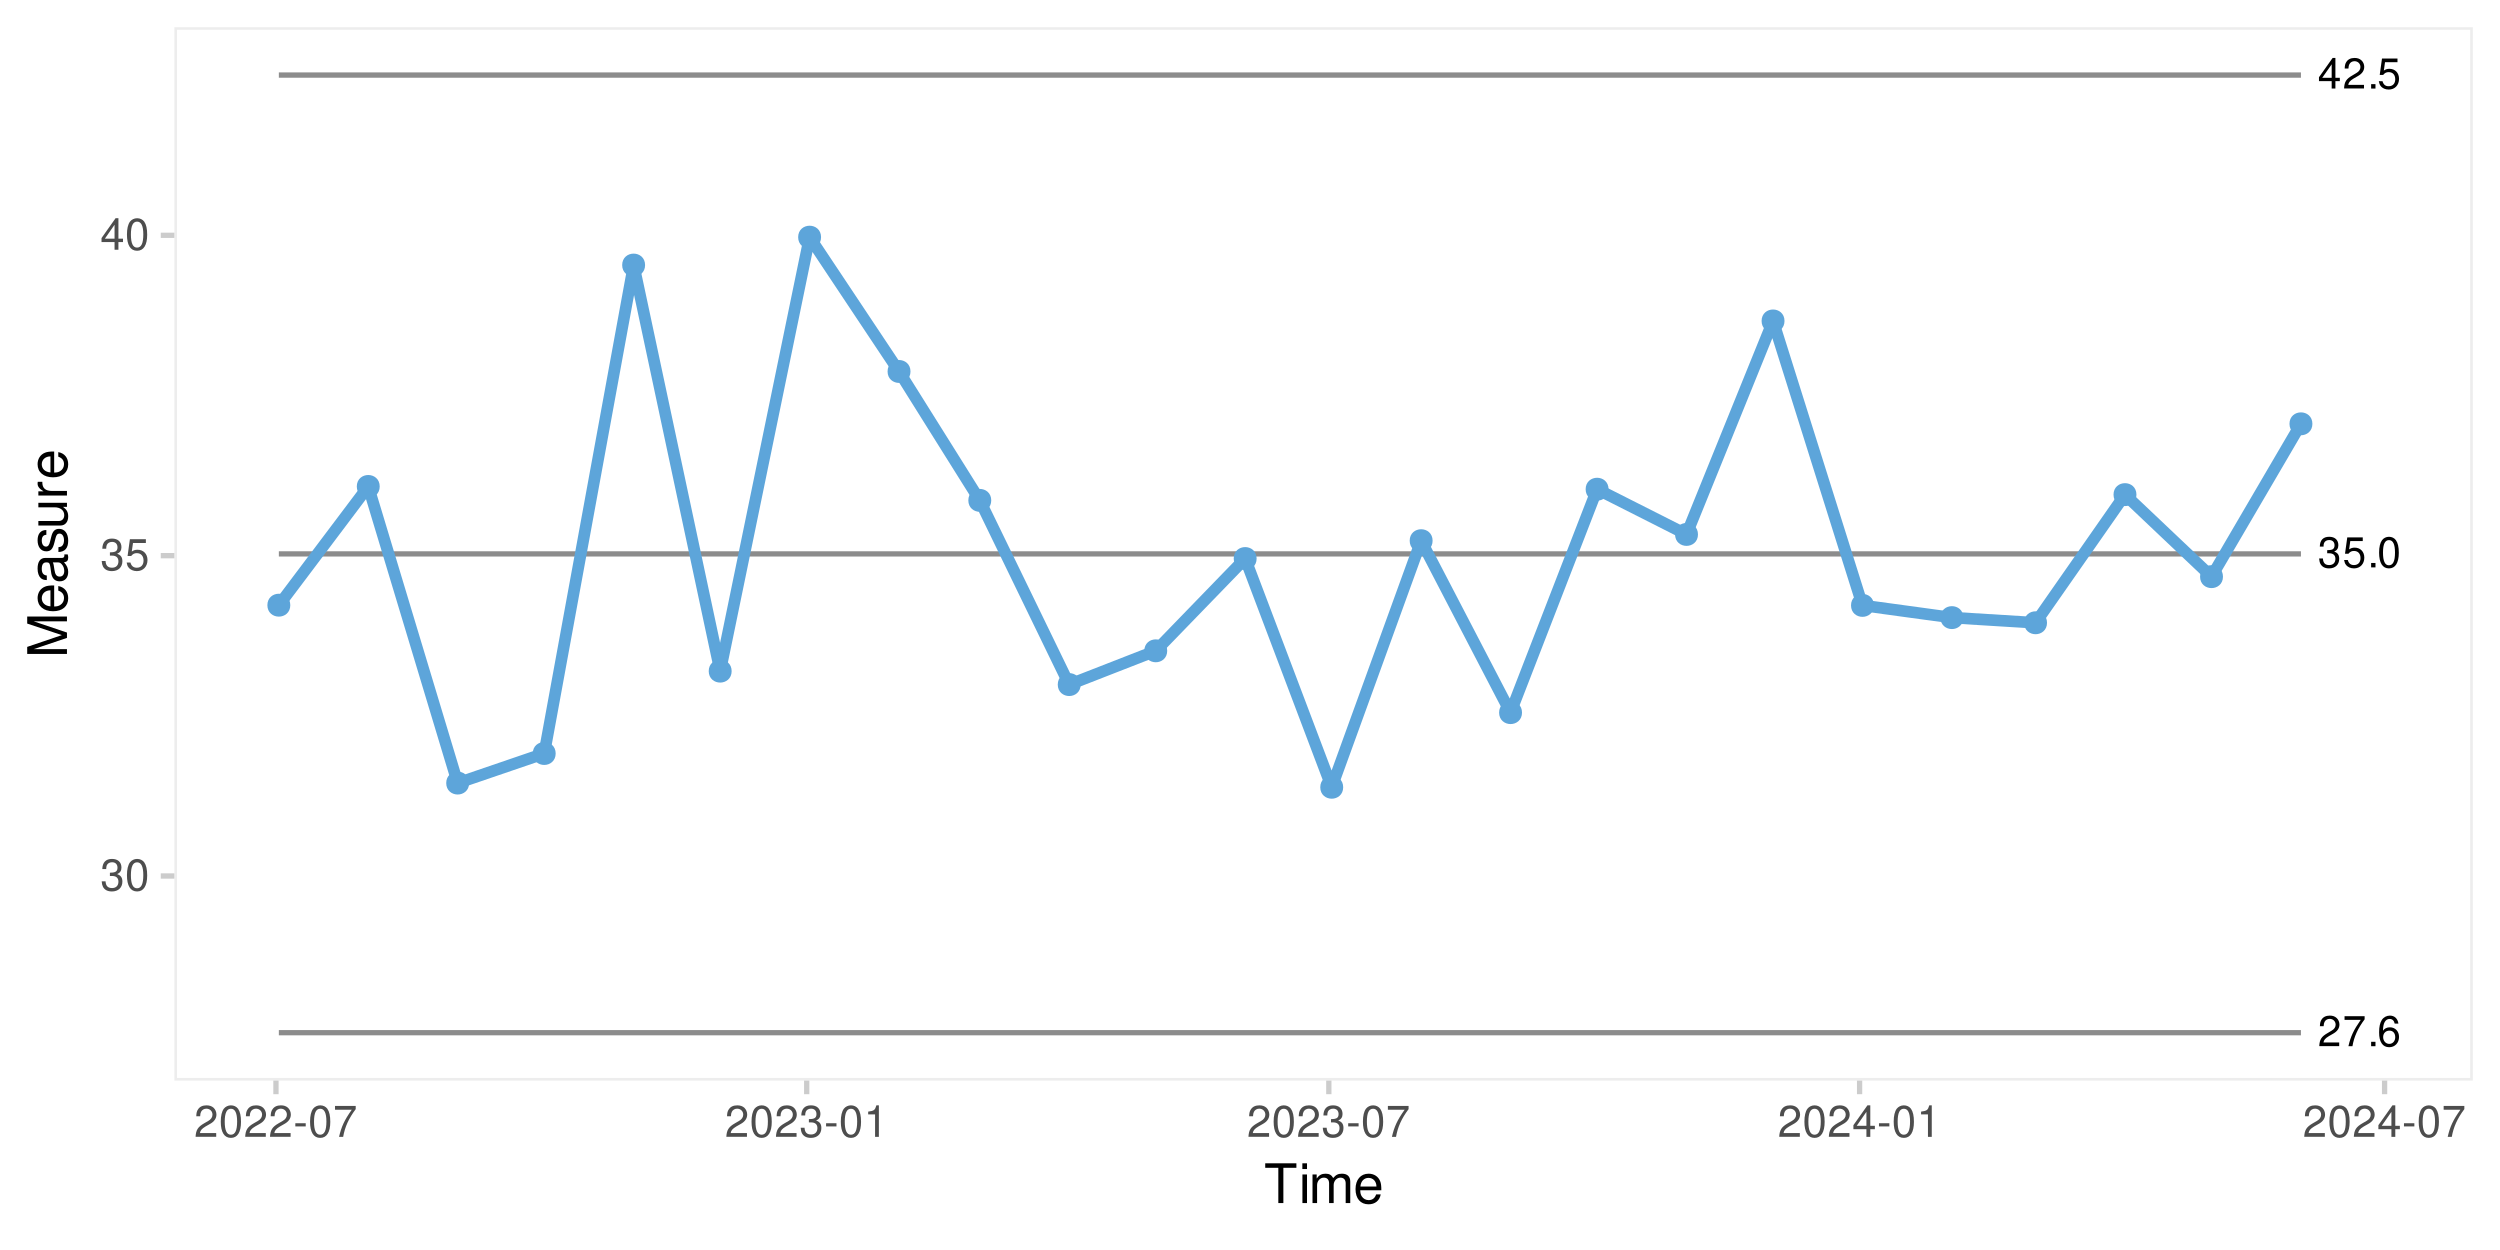
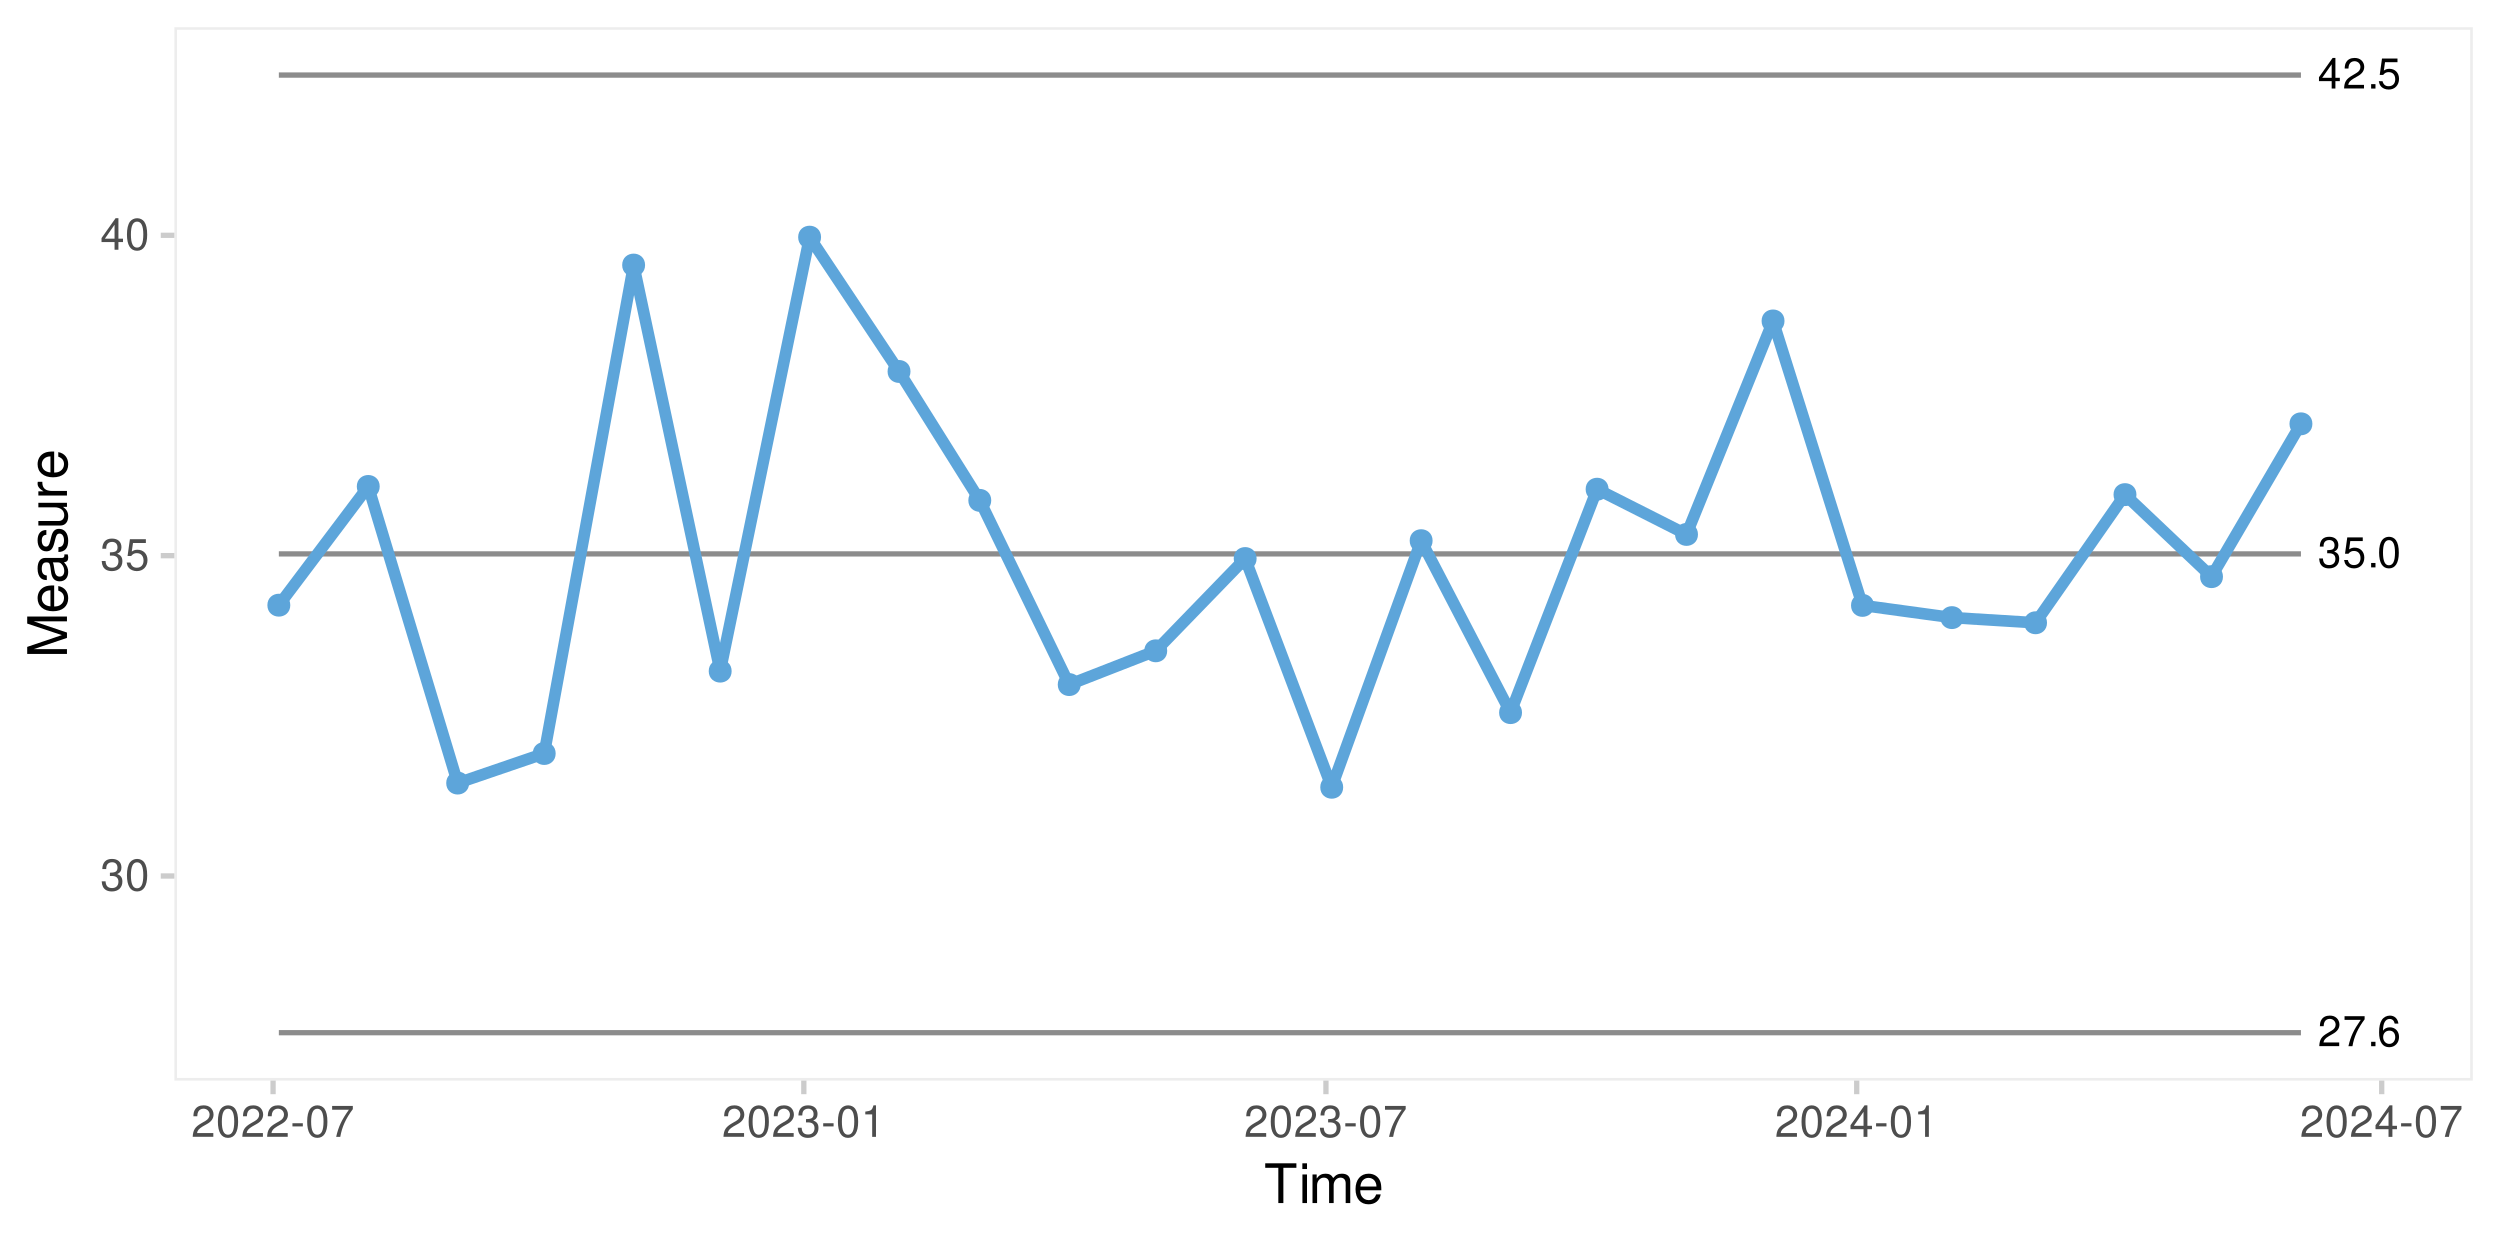
<svg xmlns="http://www.w3.org/2000/svg" xmlns:xlink="http://www.w3.org/1999/xlink" width="504pt" height="252pt" viewBox="0 0 504 252" version="1.1">
  <defs>
    <g>
      <symbol overflow="visible" id="glyph0-0">
        <path style="stroke:none;" d="" />
      </symbol>
      <symbol overflow="visible" id="glyph0-1">
        <path style="stroke:none;" d="M 4.312 -0.75 L 1.141 -0.75 C 1.219 -1.25 1.484 -1.578 2.234 -2.031 L 3.078 -2.516 C 3.922 -2.984 4.359 -3.609 4.359 -4.375 C 4.359 -4.875 4.156 -5.359 3.797 -5.688 C 3.438 -6.016 3 -6.172 2.422 -6.172 C 1.656 -6.172 1.078 -5.891 0.75 -5.359 C 0.531 -5.047 0.438 -4.656 0.422 -4.031 L 1.172 -4.031 C 1.203 -4.453 1.25 -4.703 1.359 -4.906 C 1.547 -5.281 1.938 -5.516 2.391 -5.516 C 3.078 -5.516 3.594 -5.016 3.594 -4.344 C 3.594 -3.859 3.312 -3.422 2.766 -3.125 L 1.984 -2.656 C 0.719 -1.938 0.359 -1.359 0.297 -0.016 L 4.312 -0.016 Z M 4.312 -0.75 " />
      </symbol>
      <symbol overflow="visible" id="glyph0-2">
        <path style="stroke:none;" d="M 4.438 -6.047 L 0.391 -6.047 L 0.391 -5.312 L 3.656 -5.312 C 2.219 -3.25 1.625 -1.984 1.172 0 L 1.984 0 C 2.312 -1.938 3.078 -3.594 4.438 -5.422 Z M 4.438 -6.047 " />
      </symbol>
      <symbol overflow="visible" id="glyph0-3">
        <path style="stroke:none;" d="M 1.625 -0.891 L 0.75 -0.891 L 0.75 0 L 1.625 0 Z M 1.625 -0.891 " />
      </symbol>
      <symbol overflow="visible" id="glyph0-4">
        <path style="stroke:none;" d="M 4.25 -4.562 C 4.109 -5.578 3.453 -6.172 2.531 -6.172 C 1.875 -6.172 1.266 -5.844 0.906 -5.297 C 0.531 -4.688 0.359 -3.938 0.359 -2.812 C 0.359 -1.781 0.516 -1.125 0.875 -0.578 C 1.203 -0.062 1.734 0.203 2.391 0.203 C 3.547 0.203 4.375 -0.672 4.375 -1.875 C 4.375 -3 3.609 -3.812 2.531 -3.812 C 1.922 -3.812 1.453 -3.578 1.141 -3.125 C 1.141 -4.656 1.625 -5.5 2.484 -5.5 C 3.016 -5.5 3.375 -5.156 3.5 -4.562 Z M 2.438 -3.141 C 3.156 -3.141 3.609 -2.625 3.609 -1.812 C 3.609 -1.031 3.094 -0.469 2.406 -0.469 C 1.703 -0.469 1.172 -1.062 1.172 -1.844 C 1.172 -2.609 1.688 -3.141 2.438 -3.141 Z M 2.438 -3.141 " />
      </symbol>
      <symbol overflow="visible" id="glyph0-5">
        <path style="stroke:none;" d="M 2.797 -1.5 L 2.797 0 L 3.547 0 L 3.547 -1.5 L 4.438 -1.5 L 4.438 -2.172 L 3.547 -2.172 L 3.547 -6.172 L 2.984 -6.172 L 0.234 -2.281 L 0.234 -1.5 Z M 2.797 -2.172 L 0.891 -2.172 L 2.797 -4.891 Z M 2.797 -2.172 " />
      </symbol>
      <symbol overflow="visible" id="glyph0-6">
        <path style="stroke:none;" d="M 4.062 -6.047 L 0.938 -6.047 L 0.484 -2.75 L 1.172 -2.75 C 1.531 -3.172 1.812 -3.312 2.297 -3.312 C 3.109 -3.312 3.609 -2.766 3.609 -1.875 C 3.609 -1 3.109 -0.469 2.281 -0.469 C 1.625 -0.469 1.234 -0.797 1.047 -1.484 L 0.297 -1.484 C 0.406 -0.984 0.484 -0.75 0.672 -0.531 C 1 -0.062 1.625 0.203 2.297 0.203 C 3.531 0.203 4.375 -0.688 4.375 -1.969 C 4.375 -3.172 3.578 -3.984 2.422 -3.984 C 2 -3.984 1.656 -3.875 1.312 -3.625 L 1.547 -5.312 L 4.062 -5.312 Z M 4.062 -6.047 " />
      </symbol>
      <symbol overflow="visible" id="glyph0-7">
        <path style="stroke:none;" d="M 1.891 -2.844 L 2.297 -2.844 C 3.109 -2.844 3.547 -2.453 3.547 -1.719 C 3.547 -0.938 3.078 -0.469 2.297 -0.469 C 1.469 -0.469 1.078 -0.891 1.031 -1.797 L 0.266 -1.797 C 0.312 -1.297 0.391 -0.969 0.531 -0.703 C 0.859 -0.109 1.438 0.203 2.266 0.203 C 3.516 0.203 4.312 -0.547 4.312 -1.719 C 4.312 -2.516 4.016 -2.938 3.297 -3.188 C 3.859 -3.422 4.141 -3.844 4.141 -4.469 C 4.141 -5.531 3.453 -6.172 2.297 -6.172 C 1.078 -6.172 0.422 -5.484 0.406 -4.188 L 1.156 -4.188 C 1.156 -4.562 1.188 -4.766 1.281 -4.953 C 1.453 -5.312 1.828 -5.516 2.297 -5.516 C 2.969 -5.516 3.375 -5.109 3.375 -4.438 C 3.375 -4.016 3.219 -3.75 2.891 -3.594 C 2.672 -3.516 2.406 -3.484 1.891 -3.469 Z M 1.891 -2.844 " />
      </symbol>
      <symbol overflow="visible" id="glyph0-8">
        <path style="stroke:none;" d="M 2.344 -6.172 C 1.781 -6.172 1.266 -5.906 0.953 -5.5 C 0.562 -4.953 0.359 -4.125 0.359 -2.984 C 0.359 -0.906 1.047 0.203 2.344 0.203 C 3.625 0.203 4.328 -0.906 4.328 -2.938 C 4.328 -4.125 4.141 -4.938 3.734 -5.5 C 3.422 -5.922 2.922 -6.172 2.344 -6.172 Z M 2.344 -5.5 C 3.156 -5.5 3.562 -4.672 3.562 -3 C 3.562 -1.25 3.172 -0.422 2.328 -0.422 C 1.531 -0.422 1.141 -1.281 1.141 -2.984 C 1.141 -4.672 1.531 -5.5 2.344 -5.5 Z M 2.344 -5.5 " />
      </symbol>
      <symbol overflow="visible" id="glyph1-0">
        <path style="stroke:none;" d="" />
      </symbol>
      <symbol overflow="visible" id="glyph1-1">
        <path style="stroke:none;" d="M 1.938 -2.922 L 2.359 -2.922 C 3.203 -2.922 3.656 -2.531 3.656 -1.766 C 3.656 -0.969 3.172 -0.484 2.375 -0.484 C 1.516 -0.484 1.109 -0.922 1.062 -1.844 L 0.281 -1.844 C 0.312 -1.344 0.406 -1 0.547 -0.719 C 0.875 -0.109 1.484 0.203 2.344 0.203 C 3.625 0.203 4.453 -0.578 4.453 -1.781 C 4.453 -2.594 4.141 -3.031 3.391 -3.297 C 3.969 -3.531 4.266 -3.969 4.266 -4.609 C 4.266 -5.703 3.547 -6.359 2.359 -6.359 C 1.109 -6.359 0.438 -5.656 0.406 -4.312 L 1.188 -4.312 C 1.203 -4.703 1.234 -4.922 1.328 -5.109 C 1.5 -5.469 1.891 -5.688 2.375 -5.688 C 3.062 -5.688 3.469 -5.266 3.469 -4.578 C 3.469 -4.141 3.312 -3.859 2.969 -3.719 C 2.766 -3.625 2.484 -3.594 1.938 -3.578 Z M 1.938 -2.922 " />
      </symbol>
      <symbol overflow="visible" id="glyph1-2">
        <path style="stroke:none;" d="M 2.422 -6.359 C 1.844 -6.359 1.312 -6.094 0.984 -5.672 C 0.578 -5.109 0.375 -4.25 0.375 -3.078 C 0.375 -0.938 1.078 0.203 2.422 0.203 C 3.734 0.203 4.453 -0.938 4.453 -3.031 C 4.453 -4.25 4.266 -5.078 3.859 -5.672 C 3.531 -6.109 3.016 -6.359 2.422 -6.359 Z M 2.422 -5.672 C 3.25 -5.672 3.672 -4.828 3.672 -3.094 C 3.672 -1.281 3.266 -0.438 2.406 -0.438 C 1.578 -0.438 1.172 -1.312 1.172 -3.062 C 1.172 -4.828 1.578 -5.672 2.422 -5.672 Z M 2.422 -5.672 " />
      </symbol>
      <symbol overflow="visible" id="glyph1-3">
        <path style="stroke:none;" d="M 4.188 -6.234 L 0.969 -6.234 L 0.5 -2.844 L 1.219 -2.844 C 1.578 -3.266 1.875 -3.422 2.359 -3.422 C 3.203 -3.422 3.719 -2.844 3.719 -1.922 C 3.719 -1.031 3.203 -0.484 2.359 -0.484 C 1.688 -0.484 1.266 -0.828 1.078 -1.531 L 0.312 -1.531 C 0.406 -1.016 0.5 -0.781 0.688 -0.547 C 1.031 -0.078 1.672 0.203 2.375 0.203 C 3.641 0.203 4.516 -0.719 4.516 -2.031 C 4.516 -3.266 3.688 -4.109 2.5 -4.109 C 2.062 -4.109 1.703 -4 1.344 -3.734 L 1.594 -5.469 L 4.188 -5.469 Z M 4.188 -6.234 " />
      </symbol>
      <symbol overflow="visible" id="glyph1-4">
        <path style="stroke:none;" d="M 2.875 -1.547 L 2.875 0 L 3.656 0 L 3.656 -1.547 L 4.578 -1.547 L 4.578 -2.234 L 3.656 -2.234 L 3.656 -6.359 L 3.078 -6.359 L 0.25 -2.359 L 0.25 -1.547 Z M 2.875 -2.234 L 0.922 -2.234 L 2.875 -5.047 Z M 2.875 -2.234 " />
      </symbol>
      <symbol overflow="visible" id="glyph1-5">
        <path style="stroke:none;" d="M 4.453 -0.766 L 1.172 -0.766 C 1.25 -1.297 1.531 -1.625 2.297 -2.094 L 3.172 -2.594 C 4.047 -3.062 4.5 -3.719 4.5 -4.5 C 4.5 -5.031 4.281 -5.531 3.922 -5.875 C 3.547 -6.203 3.094 -6.359 2.5 -6.359 C 1.703 -6.359 1.125 -6.078 0.781 -5.531 C 0.547 -5.203 0.453 -4.797 0.438 -4.156 L 1.219 -4.156 C 1.234 -4.594 1.297 -4.844 1.406 -5.062 C 1.594 -5.438 2 -5.688 2.469 -5.688 C 3.172 -5.688 3.703 -5.172 3.703 -4.484 C 3.703 -3.969 3.406 -3.531 2.859 -3.219 L 2.047 -2.75 C 0.75 -2 0.375 -1.406 0.297 -0.016 L 4.453 -0.016 Z M 4.453 -0.766 " />
      </symbol>
      <symbol overflow="visible" id="glyph1-6">
        <path style="stroke:none;" d="M 2.5 -2.75 L 0.406 -2.75 L 0.406 -2.109 L 2.5 -2.109 Z M 2.5 -2.75 " />
      </symbol>
      <symbol overflow="visible" id="glyph1-7">
        <path style="stroke:none;" d="M 4.578 -6.234 L 0.406 -6.234 L 0.406 -5.469 L 3.781 -5.469 C 2.281 -3.359 1.688 -2.047 1.219 0 L 2.047 0 C 2.391 -2 3.172 -3.719 4.578 -5.594 Z M 4.578 -6.234 " />
      </symbol>
      <symbol overflow="visible" id="glyph1-8">
        <path style="stroke:none;" d="M 2.281 -4.531 L 2.281 0 L 3.047 0 L 3.047 -6.359 L 2.547 -6.359 C 2.266 -5.391 2.094 -5.25 0.891 -5.094 L 0.891 -4.531 Z M 2.281 -4.531 " />
      </symbol>
      <symbol overflow="visible" id="glyph2-0">
        <path style="stroke:none;" d="" />
      </symbol>
      <symbol overflow="visible" id="glyph2-1">
        <path style="stroke:none;" d="M 3.891 -7.109 L 6.516 -7.109 L 6.516 -8.016 L 0.234 -8.016 L 0.234 -7.109 L 2.875 -7.109 L 2.875 0 L 3.891 0 Z M 3.891 -7.109 " />
      </symbol>
      <symbol overflow="visible" id="glyph2-2">
        <path style="stroke:none;" d="M 1.656 -5.766 L 0.734 -5.766 L 0.734 0 L 1.656 0 Z M 1.656 -8.016 L 0.719 -8.016 L 0.719 -6.859 L 1.656 -6.859 Z M 1.656 -8.016 " />
      </symbol>
      <symbol overflow="visible" id="glyph2-3">
        <path style="stroke:none;" d="M 0.766 -5.766 L 0.766 0 L 1.688 0 L 1.688 -3.625 C 1.688 -4.453 2.297 -5.125 3.047 -5.125 C 3.734 -5.125 4.109 -4.703 4.109 -3.969 L 4.109 0 L 5.031 0 L 5.031 -3.625 C 5.031 -4.453 5.641 -5.125 6.391 -5.125 C 7.062 -5.125 7.453 -4.703 7.453 -3.969 L 7.453 0 L 8.375 0 L 8.375 -4.328 C 8.375 -5.359 7.781 -5.922 6.703 -5.922 C 5.938 -5.922 5.484 -5.703 4.938 -5.047 C 4.594 -5.672 4.141 -5.922 3.391 -5.922 C 2.625 -5.922 2.094 -5.641 1.609 -4.953 L 1.609 -5.766 Z M 0.766 -5.766 " />
      </symbol>
      <symbol overflow="visible" id="glyph2-4">
        <path style="stroke:none;" d="M 5.641 -2.578 C 5.641 -3.453 5.578 -3.984 5.406 -4.406 C 5.031 -5.359 4.156 -5.922 3.078 -5.922 C 1.469 -5.922 0.438 -4.703 0.438 -2.812 C 0.438 -0.906 1.438 0.25 3.062 0.25 C 4.375 0.25 5.297 -0.5 5.516 -1.75 L 4.594 -1.75 C 4.344 -0.984 3.828 -0.594 3.094 -0.594 C 2.516 -0.594 2.016 -0.859 1.703 -1.344 C 1.484 -1.672 1.406 -2 1.391 -2.578 Z M 1.422 -3.328 C 1.5 -4.391 2.141 -5.078 3.062 -5.078 C 4 -5.078 4.656 -4.359 4.656 -3.328 Z M 1.422 -3.328 " />
      </symbol>
      <symbol overflow="visible" id="glyph3-0">
        <path style="stroke:none;" d="" />
      </symbol>
      <symbol overflow="visible" id="glyph3-1">
        <path style="stroke:none;" d="M 0 -5.141 L -6.719 -7.406 L 0 -7.406 L 0 -8.375 L -8.016 -8.375 L -8.016 -6.953 L -1.031 -4.625 L -8.016 -2.25 L -8.016 -0.828 L 0 -0.828 L 0 -1.797 L -6.719 -1.797 L 0 -4.062 Z M 0 -5.141 " />
      </symbol>
      <symbol overflow="visible" id="glyph3-2">
        <path style="stroke:none;" d="M -2.578 -5.641 C -3.453 -5.641 -3.984 -5.578 -4.406 -5.406 C -5.359 -5.031 -5.922 -4.156 -5.922 -3.078 C -5.922 -1.469 -4.703 -0.438 -2.812 -0.438 C -0.906 -0.438 0.25 -1.438 0.25 -3.062 C 0.25 -4.375 -0.5 -5.297 -1.75 -5.516 L -1.75 -4.594 C -0.984 -4.344 -0.594 -3.828 -0.594 -3.094 C -0.594 -2.516 -0.859 -2.016 -1.344 -1.703 C -1.672 -1.484 -2 -1.406 -2.578 -1.391 Z M -3.328 -1.422 C -4.391 -1.5 -5.078 -2.141 -5.078 -3.062 C -5.078 -4 -4.359 -4.656 -3.328 -4.656 Z M -3.328 -1.422 " />
      </symbol>
      <symbol overflow="visible" id="glyph3-3">
        <path style="stroke:none;" d="M -0.531 -5.891 C -0.516 -5.781 -0.516 -5.734 -0.516 -5.688 C -0.516 -5.375 -0.688 -5.188 -0.969 -5.188 L -4.359 -5.188 C -5.375 -5.188 -5.922 -4.438 -5.922 -3.031 C -5.922 -2.172 -5.688 -1.5 -5.266 -1.109 C -4.969 -0.844 -4.625 -0.734 -4.062 -0.719 L -4.062 -1.641 C -4.766 -1.719 -5.078 -2.141 -5.078 -2.984 C -5.078 -3.828 -4.781 -4.281 -4.219 -4.281 L -3.984 -4.281 C -3.594 -4.266 -3.438 -4.062 -3.344 -3.328 C -3.172 -2.031 -3.141 -1.828 -2.984 -1.469 C -2.703 -0.797 -2.203 -0.469 -1.453 -0.469 C -0.406 -0.469 0.25 -1.188 0.25 -2.359 C 0.25 -3.078 0 -3.656 -0.594 -4.312 C 0 -4.375 0.25 -4.656 0.25 -5.266 C 0.25 -5.453 0.234 -5.578 0.156 -5.891 Z M -1.812 -4.281 C -1.5 -4.281 -1.312 -4.188 -1.062 -3.922 C -0.719 -3.547 -0.547 -3.094 -0.547 -2.547 C -0.547 -1.844 -0.891 -1.422 -1.469 -1.422 C -2.078 -1.422 -2.391 -1.812 -2.531 -2.812 C -2.656 -3.781 -2.703 -3.969 -2.844 -4.281 Z M -1.812 -4.281 " />
      </symbol>
      <symbol overflow="visible" id="glyph3-4">
        <path style="stroke:none;" d="M -4.156 -4.812 C -5.297 -4.812 -5.922 -4.062 -5.922 -2.734 C -5.922 -1.391 -5.234 -0.516 -4.172 -0.516 C -3.266 -0.516 -2.844 -0.984 -2.516 -2.344 L -2.297 -3.203 C -2.141 -3.844 -1.906 -4.094 -1.5 -4.094 C -0.953 -4.094 -0.594 -3.547 -0.594 -2.75 C -0.594 -2.25 -0.734 -1.844 -0.984 -1.609 C -1.141 -1.469 -1.312 -1.391 -1.719 -1.344 L -1.719 -0.375 C -0.391 -0.422 0.25 -1.172 0.25 -2.672 C 0.25 -4.125 -0.469 -5.047 -1.578 -5.047 C -2.438 -5.047 -2.906 -4.562 -3.172 -3.422 L -3.391 -2.547 C -3.562 -1.797 -3.812 -1.469 -4.219 -1.469 C -4.75 -1.469 -5.078 -1.953 -5.078 -2.688 C -5.078 -3.438 -4.766 -3.828 -4.156 -3.844 Z M -4.156 -4.812 " />
      </symbol>
      <symbol overflow="visible" id="glyph3-5">
        <path style="stroke:none;" d="M 0 -5.297 L -5.766 -5.297 L -5.766 -4.391 L -2.5 -4.391 C -1.312 -4.391 -0.547 -3.766 -0.547 -2.812 C -0.547 -2.094 -0.984 -1.625 -1.688 -1.625 L -5.766 -1.625 L -5.766 -0.719 L -1.312 -0.719 C -0.359 -0.719 0.25 -1.438 0.25 -2.547 C 0.25 -3.406 -0.047 -3.938 -0.797 -4.484 L 0 -4.484 Z M 0 -5.297 " />
      </symbol>
      <symbol overflow="visible" id="glyph3-6">
        <path style="stroke:none;" d="M -5.766 -0.766 L 0 -0.766 L 0 -1.688 L -2.984 -1.688 C -4.375 -1.688 -5 -2.266 -4.969 -3.531 L -5.891 -3.531 C -5.922 -3.375 -5.922 -3.281 -5.922 -3.172 C -5.922 -2.578 -5.578 -2.141 -4.719 -1.609 L -5.766 -1.609 Z M -5.766 -0.766 " />
      </symbol>
    </g>
    <clipPath id="clip1">
      <path d="M 35.152 5.48 L 498.523 5.48 L 498.523 217.852 L 35.152 217.852 Z M 35.152 5.48 " />
    </clipPath>
    <clipPath id="clip2">
      <path d="M 35.152 5.48 L 498.523 5.48 L 498.523 217.852 L 35.152 217.852 Z M 35.152 5.48 " />
    </clipPath>
  </defs>
  <g id="surface5">
    <rect x="0" y="0" width="504" height="252" style="fill:rgb(100%,100%,100%);fill-opacity:1;stroke:none;" />
    <rect x="0" y="0" width="504" height="252" style="fill:rgb(100%,100%,100%);fill-opacity:1;stroke:none;" />
    <path style="fill:none;stroke-width:1.067;stroke-linecap:round;stroke-linejoin:round;stroke:rgb(100%,100%,100%);stroke-opacity:1;stroke-miterlimit:10;" d="M 0 252 L 504 252 L 504 0 L 0 0 Z M 0 252 " />
    <g clip-path="url(#clip1)" clip-rule="nonzero">
      <path style=" stroke:none;fill-rule:nonzero;fill:rgb(100%,100%,100%);fill-opacity:1;" d="M 35.152 217.848 L 498.523 217.848 L 498.523 5.477 L 35.152 5.477 Z M 35.152 217.848 " />
    </g>
    <path style="fill:none;stroke-width:1.067;stroke-linecap:butt;stroke-linejoin:round;stroke:rgb(54.902%,54.902%,54.902%);stroke-opacity:1;stroke-miterlimit:10;" d="M 56.215 208.195 L 463.871 208.195 " />
    <path style="fill:none;stroke-width:1.067;stroke-linecap:butt;stroke-linejoin:round;stroke:rgb(54.902%,54.902%,54.902%);stroke-opacity:1;stroke-miterlimit:10;" d="M 56.215 15.133 L 463.871 15.133 " />
    <path style="fill:none;stroke-width:1.067;stroke-linecap:butt;stroke-linejoin:round;stroke:rgb(54.902%,54.902%,54.902%);stroke-opacity:1;stroke-miterlimit:10;" d="M 56.215 111.664 L 463.871 111.664 " />
    <path style="fill:none;stroke-width:2.347;stroke-linecap:butt;stroke-linejoin:round;stroke:rgb(36.471%,64.706%,85.49%);stroke-opacity:1;stroke-miterlimit:10;" d="M 56.215 122.004 L 74.242 98.07 L 92.27 157.867 L 109.715 151.902 L 127.742 53.438 L 145.188 135.301 L 163.215 47.812 L 181.242 74.887 L 197.527 100.875 L 215.555 138.012 L 233 131.203 L 251.027 112.602 L 268.473 158.711 L 286.5 109.004 L 304.527 143.66 L 321.977 98.625 L 340.004 107.742 L 357.449 64.703 L 375.477 122.047 L 393.504 124.512 L 410.367 125.551 L 428.395 99.719 L 445.844 116.254 L 463.871 85.441 " />
    <path style="fill-rule:nonzero;fill:rgb(36.471%,64.706%,85.49%);fill-opacity:1;stroke-width:0.709;stroke-linecap:round;stroke-linejoin:round;stroke:rgb(36.471%,64.706%,85.49%);stroke-opacity:1;stroke-miterlimit:10;" d="M 58.168 122.004 C 58.168 124.609 54.258 124.609 54.258 122.004 C 54.258 119.398 58.168 119.398 58.168 122.004 " />
    <path style="fill-rule:nonzero;fill:rgb(36.471%,64.706%,85.49%);fill-opacity:1;stroke-width:0.709;stroke-linecap:round;stroke-linejoin:round;stroke:rgb(36.471%,64.706%,85.49%);stroke-opacity:1;stroke-miterlimit:10;" d="M 76.195 98.07 C 76.195 100.68 72.285 100.68 72.285 98.07 C 72.285 95.465 76.195 95.465 76.195 98.07 " />
    <path style="fill-rule:nonzero;fill:rgb(36.471%,64.706%,85.49%);fill-opacity:1;stroke-width:0.709;stroke-linecap:round;stroke-linejoin:round;stroke:rgb(36.471%,64.706%,85.49%);stroke-opacity:1;stroke-miterlimit:10;" d="M 94.223 157.867 C 94.223 160.473 90.312 160.473 90.312 157.867 C 90.312 155.262 94.223 155.262 94.223 157.867 " />
    <path style="fill-rule:nonzero;fill:rgb(36.471%,64.706%,85.49%);fill-opacity:1;stroke-width:0.709;stroke-linecap:round;stroke-linejoin:round;stroke:rgb(36.471%,64.706%,85.49%);stroke-opacity:1;stroke-miterlimit:10;" d="M 111.668 151.902 C 111.668 154.512 107.758 154.512 107.758 151.902 C 107.758 149.297 111.668 149.297 111.668 151.902 " />
    <path style="fill-rule:nonzero;fill:rgb(36.471%,64.706%,85.49%);fill-opacity:1;stroke-width:0.709;stroke-linecap:round;stroke-linejoin:round;stroke:rgb(36.471%,64.706%,85.49%);stroke-opacity:1;stroke-miterlimit:10;" d="M 129.695 53.438 C 129.695 56.043 125.785 56.043 125.785 53.438 C 125.785 50.832 129.695 50.832 129.695 53.438 " />
    <path style="fill-rule:nonzero;fill:rgb(36.471%,64.706%,85.49%);fill-opacity:1;stroke-width:0.709;stroke-linecap:round;stroke-linejoin:round;stroke:rgb(36.471%,64.706%,85.49%);stroke-opacity:1;stroke-miterlimit:10;" d="M 147.145 135.301 C 147.145 137.906 143.234 137.906 143.234 135.301 C 143.234 132.695 147.145 132.695 147.145 135.301 " />
    <path style="fill-rule:nonzero;fill:rgb(36.471%,64.706%,85.49%);fill-opacity:1;stroke-width:0.709;stroke-linecap:round;stroke-linejoin:round;stroke:rgb(36.471%,64.706%,85.49%);stroke-opacity:1;stroke-miterlimit:10;" d="M 165.172 47.812 C 165.172 50.422 161.262 50.422 161.262 47.812 C 161.262 45.207 165.172 45.207 165.172 47.812 " />
    <path style="fill-rule:nonzero;fill:rgb(36.471%,64.706%,85.49%);fill-opacity:1;stroke-width:0.709;stroke-linecap:round;stroke-linejoin:round;stroke:rgb(36.471%,64.706%,85.49%);stroke-opacity:1;stroke-miterlimit:10;" d="M 183.199 74.887 C 183.199 77.492 179.289 77.492 179.289 74.887 C 179.289 72.281 183.199 72.281 183.199 74.887 " />
    <path style="fill-rule:nonzero;fill:rgb(36.471%,64.706%,85.49%);fill-opacity:1;stroke-width:0.709;stroke-linecap:round;stroke-linejoin:round;stroke:rgb(36.471%,64.706%,85.49%);stroke-opacity:1;stroke-miterlimit:10;" d="M 199.48 100.875 C 199.48 103.48 195.57 103.48 195.57 100.875 C 195.57 98.27 199.48 98.27 199.48 100.875 " />
    <path style="fill-rule:nonzero;fill:rgb(36.471%,64.706%,85.49%);fill-opacity:1;stroke-width:0.709;stroke-linecap:round;stroke-linejoin:round;stroke:rgb(36.471%,64.706%,85.49%);stroke-opacity:1;stroke-miterlimit:10;" d="M 217.508 138.012 C 217.508 140.617 213.598 140.617 213.598 138.012 C 213.598 135.406 217.508 135.406 217.508 138.012 " />
    <path style="fill-rule:nonzero;fill:rgb(36.471%,64.706%,85.49%);fill-opacity:1;stroke-width:0.709;stroke-linecap:round;stroke-linejoin:round;stroke:rgb(36.471%,64.706%,85.49%);stroke-opacity:1;stroke-miterlimit:10;" d="M 234.953 131.203 C 234.953 133.809 231.047 133.809 231.047 131.203 C 231.047 128.598 234.953 128.598 234.953 131.203 " />
    <path style="fill-rule:nonzero;fill:rgb(36.471%,64.706%,85.49%);fill-opacity:1;stroke-width:0.709;stroke-linecap:round;stroke-linejoin:round;stroke:rgb(36.471%,64.706%,85.49%);stroke-opacity:1;stroke-miterlimit:10;" d="M 252.98 112.602 C 252.98 115.207 249.074 115.207 249.074 112.602 C 249.074 109.996 252.98 109.996 252.98 112.602 " />
    <path style="fill-rule:nonzero;fill:rgb(36.471%,64.706%,85.49%);fill-opacity:1;stroke-width:0.709;stroke-linecap:round;stroke-linejoin:round;stroke:rgb(36.471%,64.706%,85.49%);stroke-opacity:1;stroke-miterlimit:10;" d="M 270.43 158.711 C 270.43 161.316 266.52 161.316 266.52 158.711 C 266.52 156.105 270.43 156.105 270.43 158.711 " />
    <path style="fill-rule:nonzero;fill:rgb(36.471%,64.706%,85.49%);fill-opacity:1;stroke-width:0.709;stroke-linecap:round;stroke-linejoin:round;stroke:rgb(36.471%,64.706%,85.49%);stroke-opacity:1;stroke-miterlimit:10;" d="M 288.457 109.004 C 288.457 111.613 284.547 111.613 284.547 109.004 C 284.547 106.398 288.457 106.398 288.457 109.004 " />
    <path style="fill-rule:nonzero;fill:rgb(36.471%,64.706%,85.49%);fill-opacity:1;stroke-width:0.709;stroke-linecap:round;stroke-linejoin:round;stroke:rgb(36.471%,64.706%,85.49%);stroke-opacity:1;stroke-miterlimit:10;" d="M 306.484 143.66 C 306.484 146.27 302.574 146.27 302.574 143.66 C 302.574 141.055 306.484 141.055 306.484 143.66 " />
    <path style="fill-rule:nonzero;fill:rgb(36.471%,64.706%,85.49%);fill-opacity:1;stroke-width:0.709;stroke-linecap:round;stroke-linejoin:round;stroke:rgb(36.471%,64.706%,85.49%);stroke-opacity:1;stroke-miterlimit:10;" d="M 323.93 98.625 C 323.93 101.23 320.02 101.23 320.02 98.625 C 320.02 96.02 323.93 96.02 323.93 98.625 " />
    <path style="fill-rule:nonzero;fill:rgb(36.471%,64.706%,85.49%);fill-opacity:1;stroke-width:0.709;stroke-linecap:round;stroke-linejoin:round;stroke:rgb(36.471%,64.706%,85.49%);stroke-opacity:1;stroke-miterlimit:10;" d="M 341.957 107.742 C 341.957 110.348 338.047 110.348 338.047 107.742 C 338.047 105.137 341.957 105.137 341.957 107.742 " />
    <path style="fill-rule:nonzero;fill:rgb(36.471%,64.706%,85.49%);fill-opacity:1;stroke-width:0.709;stroke-linecap:round;stroke-linejoin:round;stroke:rgb(36.471%,64.706%,85.49%);stroke-opacity:1;stroke-miterlimit:10;" d="M 359.402 64.703 C 359.402 67.309 355.492 67.309 355.492 64.703 C 355.492 62.098 359.402 62.098 359.402 64.703 " />
    <path style="fill-rule:nonzero;fill:rgb(36.471%,64.706%,85.49%);fill-opacity:1;stroke-width:0.709;stroke-linecap:round;stroke-linejoin:round;stroke:rgb(36.471%,64.706%,85.49%);stroke-opacity:1;stroke-miterlimit:10;" d="M 377.43 122.047 C 377.43 124.656 373.52 124.656 373.52 122.047 C 373.52 119.441 377.43 119.441 377.43 122.047 " />
    <path style="fill-rule:nonzero;fill:rgb(36.471%,64.706%,85.49%);fill-opacity:1;stroke-width:0.709;stroke-linecap:round;stroke-linejoin:round;stroke:rgb(36.471%,64.706%,85.49%);stroke-opacity:1;stroke-miterlimit:10;" d="M 395.457 124.512 C 395.457 127.117 391.551 127.117 391.551 124.512 C 391.551 121.906 395.457 121.906 395.457 124.512 " />
    <path style="fill-rule:nonzero;fill:rgb(36.471%,64.706%,85.49%);fill-opacity:1;stroke-width:0.709;stroke-linecap:round;stroke-linejoin:round;stroke:rgb(36.471%,64.706%,85.49%);stroke-opacity:1;stroke-miterlimit:10;" d="M 412.324 125.551 C 412.324 128.156 408.414 128.156 408.414 125.551 C 408.414 122.941 412.324 122.941 412.324 125.551 " />
    <path style="fill-rule:nonzero;fill:rgb(36.471%,64.706%,85.49%);fill-opacity:1;stroke-width:0.709;stroke-linecap:round;stroke-linejoin:round;stroke:rgb(36.471%,64.706%,85.49%);stroke-opacity:1;stroke-miterlimit:10;" d="M 430.352 99.719 C 430.352 102.324 426.441 102.324 426.441 99.719 C 426.441 97.109 430.352 97.109 430.352 99.719 " />
    <path style="fill-rule:nonzero;fill:rgb(36.471%,64.706%,85.49%);fill-opacity:1;stroke-width:0.709;stroke-linecap:round;stroke-linejoin:round;stroke:rgb(36.471%,64.706%,85.49%);stroke-opacity:1;stroke-miterlimit:10;" d="M 447.797 116.254 C 447.797 118.859 443.887 118.859 443.887 116.254 C 443.887 113.648 447.797 113.648 447.797 116.254 " />
    <path style="fill-rule:nonzero;fill:rgb(36.471%,64.706%,85.49%);fill-opacity:1;stroke-width:0.709;stroke-linecap:round;stroke-linejoin:round;stroke:rgb(36.471%,64.706%,85.49%);stroke-opacity:1;stroke-miterlimit:10;" d="M 465.824 85.441 C 465.824 88.047 461.914 88.047 461.914 85.441 C 461.914 82.836 465.824 82.836 465.824 85.441 " />
    <g style="fill:rgb(0%,0%,0%);fill-opacity:1;">
      <use xlink:href="#glyph0-1" x="467.27" y="210.917" />
      <use xlink:href="#glyph0-2" x="472.27" y="210.917" />
      <use xlink:href="#glyph0-3" x="477.27" y="210.917" />
      <use xlink:href="#glyph0-4" x="479.27" y="210.917" />
    </g>
    <g style="fill:rgb(0%,0%,0%);fill-opacity:1;">
      <use xlink:href="#glyph0-5" x="467.27" y="17.854" />
      <use xlink:href="#glyph0-1" x="472.27" y="17.854" />
      <use xlink:href="#glyph0-3" x="477.27" y="17.854" />
      <use xlink:href="#glyph0-6" x="479.27" y="17.854" />
    </g>
    <g style="fill:rgb(0%,0%,0%);fill-opacity:1;">
      <use xlink:href="#glyph0-7" x="467.27" y="114.386" />
      <use xlink:href="#glyph0-6" x="472.27" y="114.386" />
      <use xlink:href="#glyph0-3" x="477.27" y="114.386" />
      <use xlink:href="#glyph0-8" x="479.27" y="114.386" />
    </g>
    <g clip-path="url(#clip2)" clip-rule="nonzero">
      <path style="fill:none;stroke-width:1.067;stroke-linecap:round;stroke-linejoin:round;stroke:rgb(92.941%,92.941%,92.941%);stroke-opacity:1;stroke-miterlimit:10;" d="M 35.152 217.848 L 498.523 217.848 L 498.523 5.477 L 35.152 5.477 Z M 35.152 217.848 " />
    </g>
    <g style="fill:rgb(30.196%,30.196%,30.196%);fill-opacity:1;">
      <use xlink:href="#glyph1-1" x="20.219" y="179.517" />
      <use xlink:href="#glyph1-2" x="25.219" y="179.517" />
    </g>
    <g style="fill:rgb(30.196%,30.196%,30.196%);fill-opacity:1;">
      <use xlink:href="#glyph1-1" x="20.219" y="114.935" />
      <use xlink:href="#glyph1-3" x="25.219" y="114.935" />
    </g>
    <g style="fill:rgb(30.196%,30.196%,30.196%);fill-opacity:1;">
      <use xlink:href="#glyph1-4" x="20.219" y="50.353" />
      <use xlink:href="#glyph1-2" x="25.219" y="50.353" />
    </g>
    <path style="fill:none;stroke-width:1.067;stroke-linecap:butt;stroke-linejoin:round;stroke:rgb(80%,80%,80%);stroke-opacity:1;stroke-miterlimit:10;" d="M 32.41 176.602 L 35.152 176.602 " />
    <path style="fill:none;stroke-width:1.067;stroke-linecap:butt;stroke-linejoin:round;stroke:rgb(80%,80%,80%);stroke-opacity:1;stroke-miterlimit:10;" d="M 32.41 112.02 L 35.152 112.02 " />
    <path style="fill:none;stroke-width:1.067;stroke-linecap:butt;stroke-linejoin:round;stroke:rgb(80%,80%,80%);stroke-opacity:1;stroke-miterlimit:10;" d="M 32.41 47.438 L 35.152 47.438 " />
-     <path style="fill:none;stroke-width:1.067;stroke-linecap:butt;stroke-linejoin:round;stroke:rgb(80%,80%,80%);stroke-opacity:1;stroke-miterlimit:10;" d="M 55.633 220.59 L 55.633 217.848 " />
-     <path style="fill:none;stroke-width:1.067;stroke-linecap:butt;stroke-linejoin:round;stroke:rgb(80%,80%,80%);stroke-opacity:1;stroke-miterlimit:10;" d="M 162.633 220.59 L 162.633 217.848 " />
-     <path style="fill:none;stroke-width:1.067;stroke-linecap:butt;stroke-linejoin:round;stroke:rgb(80%,80%,80%);stroke-opacity:1;stroke-miterlimit:10;" d="M 267.891 220.59 L 267.891 217.848 " />
-     <path style="fill:none;stroke-width:1.067;stroke-linecap:butt;stroke-linejoin:round;stroke:rgb(80%,80%,80%);stroke-opacity:1;stroke-miterlimit:10;" d="M 374.895 220.59 L 374.895 217.848 " />
-     <path style="fill:none;stroke-width:1.067;stroke-linecap:butt;stroke-linejoin:round;stroke:rgb(80%,80%,80%);stroke-opacity:1;stroke-miterlimit:10;" d="M 480.734 220.59 L 480.734 217.848 " />
-     <g style="fill:rgb(30.196%,30.196%,30.196%);fill-opacity:1;">
-       <use xlink:href="#glyph1-5" x="39.133" y="229.196" />
-       <use xlink:href="#glyph1-2" x="44.133" y="229.196" />
-       <use xlink:href="#glyph1-5" x="49.133" y="229.196" />
-       <use xlink:href="#glyph1-5" x="54.133" y="229.196" />
-       <use xlink:href="#glyph1-6" x="59.133" y="229.196" />
-       <use xlink:href="#glyph1-2" x="62.133" y="229.196" />
-       <use xlink:href="#glyph1-7" x="67.133" y="229.196" />
-     </g>
-     <g style="fill:rgb(30.196%,30.196%,30.196%);fill-opacity:1;">
-       <use xlink:href="#glyph1-5" x="146.133" y="229.196" />
-       <use xlink:href="#glyph1-2" x="151.133" y="229.196" />
-       <use xlink:href="#glyph1-5" x="156.133" y="229.196" />
-       <use xlink:href="#glyph1-1" x="161.133" y="229.196" />
-       <use xlink:href="#glyph1-6" x="166.133" y="229.196" />
-       <use xlink:href="#glyph1-2" x="169.133" y="229.196" />
-       <use xlink:href="#glyph1-8" x="174.133" y="229.196" />
-     </g>
-     <g style="fill:rgb(30.196%,30.196%,30.196%);fill-opacity:1;">
-       <use xlink:href="#glyph1-5" x="251.391" y="229.196" />
-       <use xlink:href="#glyph1-2" x="256.391" y="229.196" />
-       <use xlink:href="#glyph1-5" x="261.391" y="229.196" />
-       <use xlink:href="#glyph1-1" x="266.391" y="229.196" />
-       <use xlink:href="#glyph1-6" x="271.391" y="229.196" />
-       <use xlink:href="#glyph1-2" x="274.391" y="229.196" />
-       <use xlink:href="#glyph1-7" x="279.391" y="229.196" />
-     </g>
-     <g style="fill:rgb(30.196%,30.196%,30.196%);fill-opacity:1;">
-       <use xlink:href="#glyph1-5" x="358.395" y="229.196" />
-       <use xlink:href="#glyph1-2" x="363.395" y="229.196" />
-       <use xlink:href="#glyph1-5" x="368.395" y="229.196" />
-       <use xlink:href="#glyph1-4" x="373.395" y="229.196" />
-       <use xlink:href="#glyph1-6" x="378.395" y="229.196" />
-       <use xlink:href="#glyph1-2" x="381.395" y="229.196" />
-       <use xlink:href="#glyph1-8" x="386.395" y="229.196" />
-     </g>
-     <g style="fill:rgb(30.196%,30.196%,30.196%);fill-opacity:1;">
-       <use xlink:href="#glyph1-5" x="464.234" y="229.196" />
-       <use xlink:href="#glyph1-2" x="469.234" y="229.196" />
-       <use xlink:href="#glyph1-5" x="474.234" y="229.196" />
-       <use xlink:href="#glyph1-4" x="479.234" y="229.196" />
-       <use xlink:href="#glyph1-6" x="484.234" y="229.196" />
-       <use xlink:href="#glyph1-2" x="487.234" y="229.196" />
-       <use xlink:href="#glyph1-7" x="492.234" y="229.196" />
+     <path style="fill:none;stroke-width:1.067;stroke-linecap:butt;stroke-linejoin:round;stroke:rgb(80%,80%,80%);stroke-opacity:1;stroke-miterlimit:10;" d="M 55.051 220.59 L 55.051 217.848 " />
+     <path style="fill:none;stroke-width:1.067;stroke-linecap:butt;stroke-linejoin:round;stroke:rgb(80%,80%,80%);stroke-opacity:1;stroke-miterlimit:10;" d="M 162.051 220.59 L 162.051 217.848 " />
+     <path style="fill:none;stroke-width:1.067;stroke-linecap:butt;stroke-linejoin:round;stroke:rgb(80%,80%,80%);stroke-opacity:1;stroke-miterlimit:10;" d="M 267.309 220.59 L 267.309 217.848 " />
+     <path style="fill:none;stroke-width:1.067;stroke-linecap:butt;stroke-linejoin:round;stroke:rgb(80%,80%,80%);stroke-opacity:1;stroke-miterlimit:10;" d="M 374.312 220.59 L 374.312 217.848 " />
+     <path style="fill:none;stroke-width:1.067;stroke-linecap:butt;stroke-linejoin:round;stroke:rgb(80%,80%,80%);stroke-opacity:1;stroke-miterlimit:10;" d="M 480.152 220.59 L 480.152 217.848 " />
+     <g style="fill:rgb(30.196%,30.196%,30.196%);fill-opacity:1;">
+       <use xlink:href="#glyph1-5" x="38.551" y="229.196" />
+       <use xlink:href="#glyph1-2" x="43.551" y="229.196" />
+       <use xlink:href="#glyph1-5" x="48.551" y="229.196" />
+       <use xlink:href="#glyph1-5" x="53.551" y="229.196" />
+       <use xlink:href="#glyph1-6" x="58.551" y="229.196" />
+       <use xlink:href="#glyph1-2" x="61.551" y="229.196" />
+       <use xlink:href="#glyph1-7" x="66.551" y="229.196" />
+     </g>
+     <g style="fill:rgb(30.196%,30.196%,30.196%);fill-opacity:1;">
+       <use xlink:href="#glyph1-5" x="145.551" y="229.196" />
+       <use xlink:href="#glyph1-2" x="150.551" y="229.196" />
+       <use xlink:href="#glyph1-5" x="155.551" y="229.196" />
+       <use xlink:href="#glyph1-1" x="160.551" y="229.196" />
+       <use xlink:href="#glyph1-6" x="165.551" y="229.196" />
+       <use xlink:href="#glyph1-2" x="168.551" y="229.196" />
+       <use xlink:href="#glyph1-8" x="173.551" y="229.196" />
+     </g>
+     <g style="fill:rgb(30.196%,30.196%,30.196%);fill-opacity:1;">
+       <use xlink:href="#glyph1-5" x="250.809" y="229.196" />
+       <use xlink:href="#glyph1-2" x="255.809" y="229.196" />
+       <use xlink:href="#glyph1-5" x="260.809" y="229.196" />
+       <use xlink:href="#glyph1-1" x="265.809" y="229.196" />
+       <use xlink:href="#glyph1-6" x="270.809" y="229.196" />
+       <use xlink:href="#glyph1-2" x="273.809" y="229.196" />
+       <use xlink:href="#glyph1-7" x="278.809" y="229.196" />
+     </g>
+     <g style="fill:rgb(30.196%,30.196%,30.196%);fill-opacity:1;">
+       <use xlink:href="#glyph1-5" x="357.812" y="229.196" />
+       <use xlink:href="#glyph1-2" x="362.812" y="229.196" />
+       <use xlink:href="#glyph1-5" x="367.812" y="229.196" />
+       <use xlink:href="#glyph1-4" x="372.812" y="229.196" />
+       <use xlink:href="#glyph1-6" x="377.812" y="229.196" />
+       <use xlink:href="#glyph1-2" x="380.812" y="229.196" />
+       <use xlink:href="#glyph1-8" x="385.812" y="229.196" />
+     </g>
+     <g style="fill:rgb(30.196%,30.196%,30.196%);fill-opacity:1;">
+       <use xlink:href="#glyph1-5" x="463.652" y="229.196" />
+       <use xlink:href="#glyph1-2" x="468.652" y="229.196" />
+       <use xlink:href="#glyph1-5" x="473.652" y="229.196" />
+       <use xlink:href="#glyph1-4" x="478.652" y="229.196" />
+       <use xlink:href="#glyph1-6" x="483.652" y="229.196" />
+       <use xlink:href="#glyph1-2" x="486.652" y="229.196" />
+       <use xlink:href="#glyph1-7" x="491.652" y="229.196" />
    </g>
    <g style="fill:rgb(0%,0%,0%);fill-opacity:1;">
      <use xlink:href="#glyph2-1" x="254.836" y="242.538" />
      <use xlink:href="#glyph2-2" x="261.836" y="242.538" />
      <use xlink:href="#glyph2-3" x="263.836" y="242.538" />
      <use xlink:href="#glyph2-4" x="272.836" y="242.538" />
    </g>
    <g style="fill:rgb(0%,0%,0%);fill-opacity:1;">
      <use xlink:href="#glyph3-1" x="13.499" y="132.664" />
      <use xlink:href="#glyph3-2" x="13.499" y="123.664" />
      <use xlink:href="#glyph3-3" x="13.499" y="117.664" />
      <use xlink:href="#glyph3-4" x="13.499" y="111.664" />
      <use xlink:href="#glyph3-5" x="13.499" y="106.664" />
      <use xlink:href="#glyph3-6" x="13.499" y="100.664" />
      <use xlink:href="#glyph3-2" x="13.499" y="96.664" />
    </g>
  </g>
</svg>
